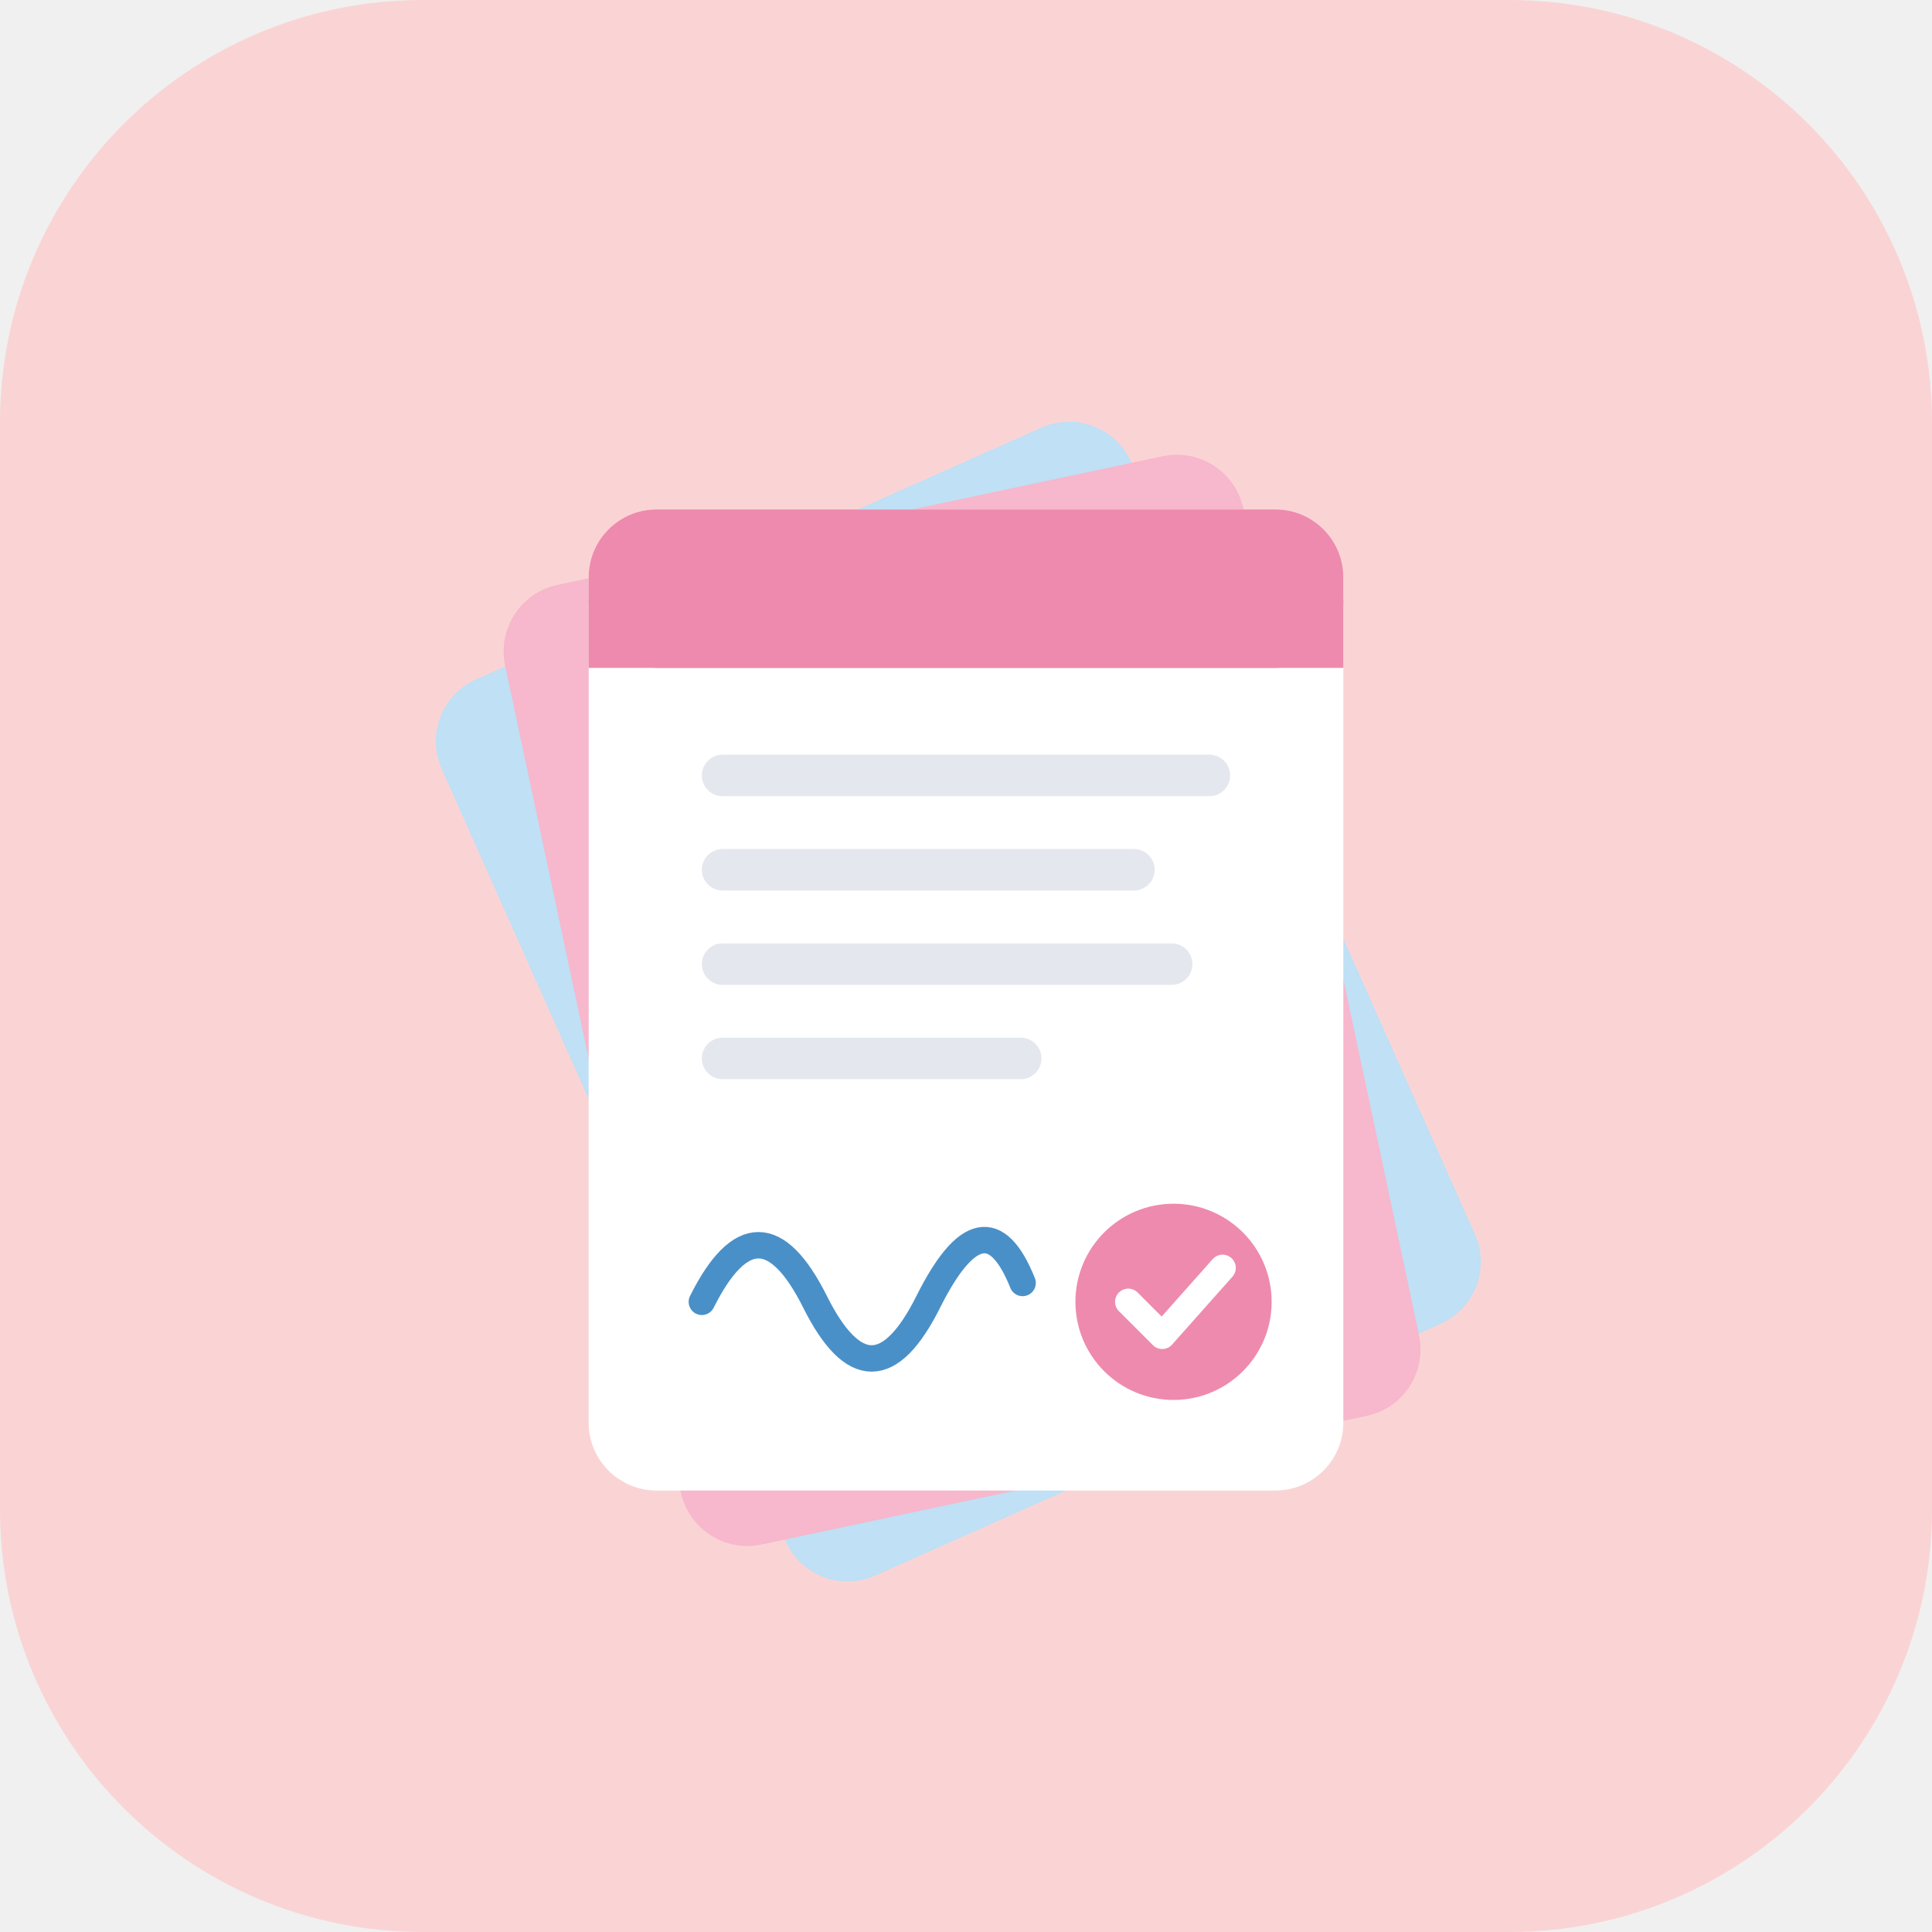
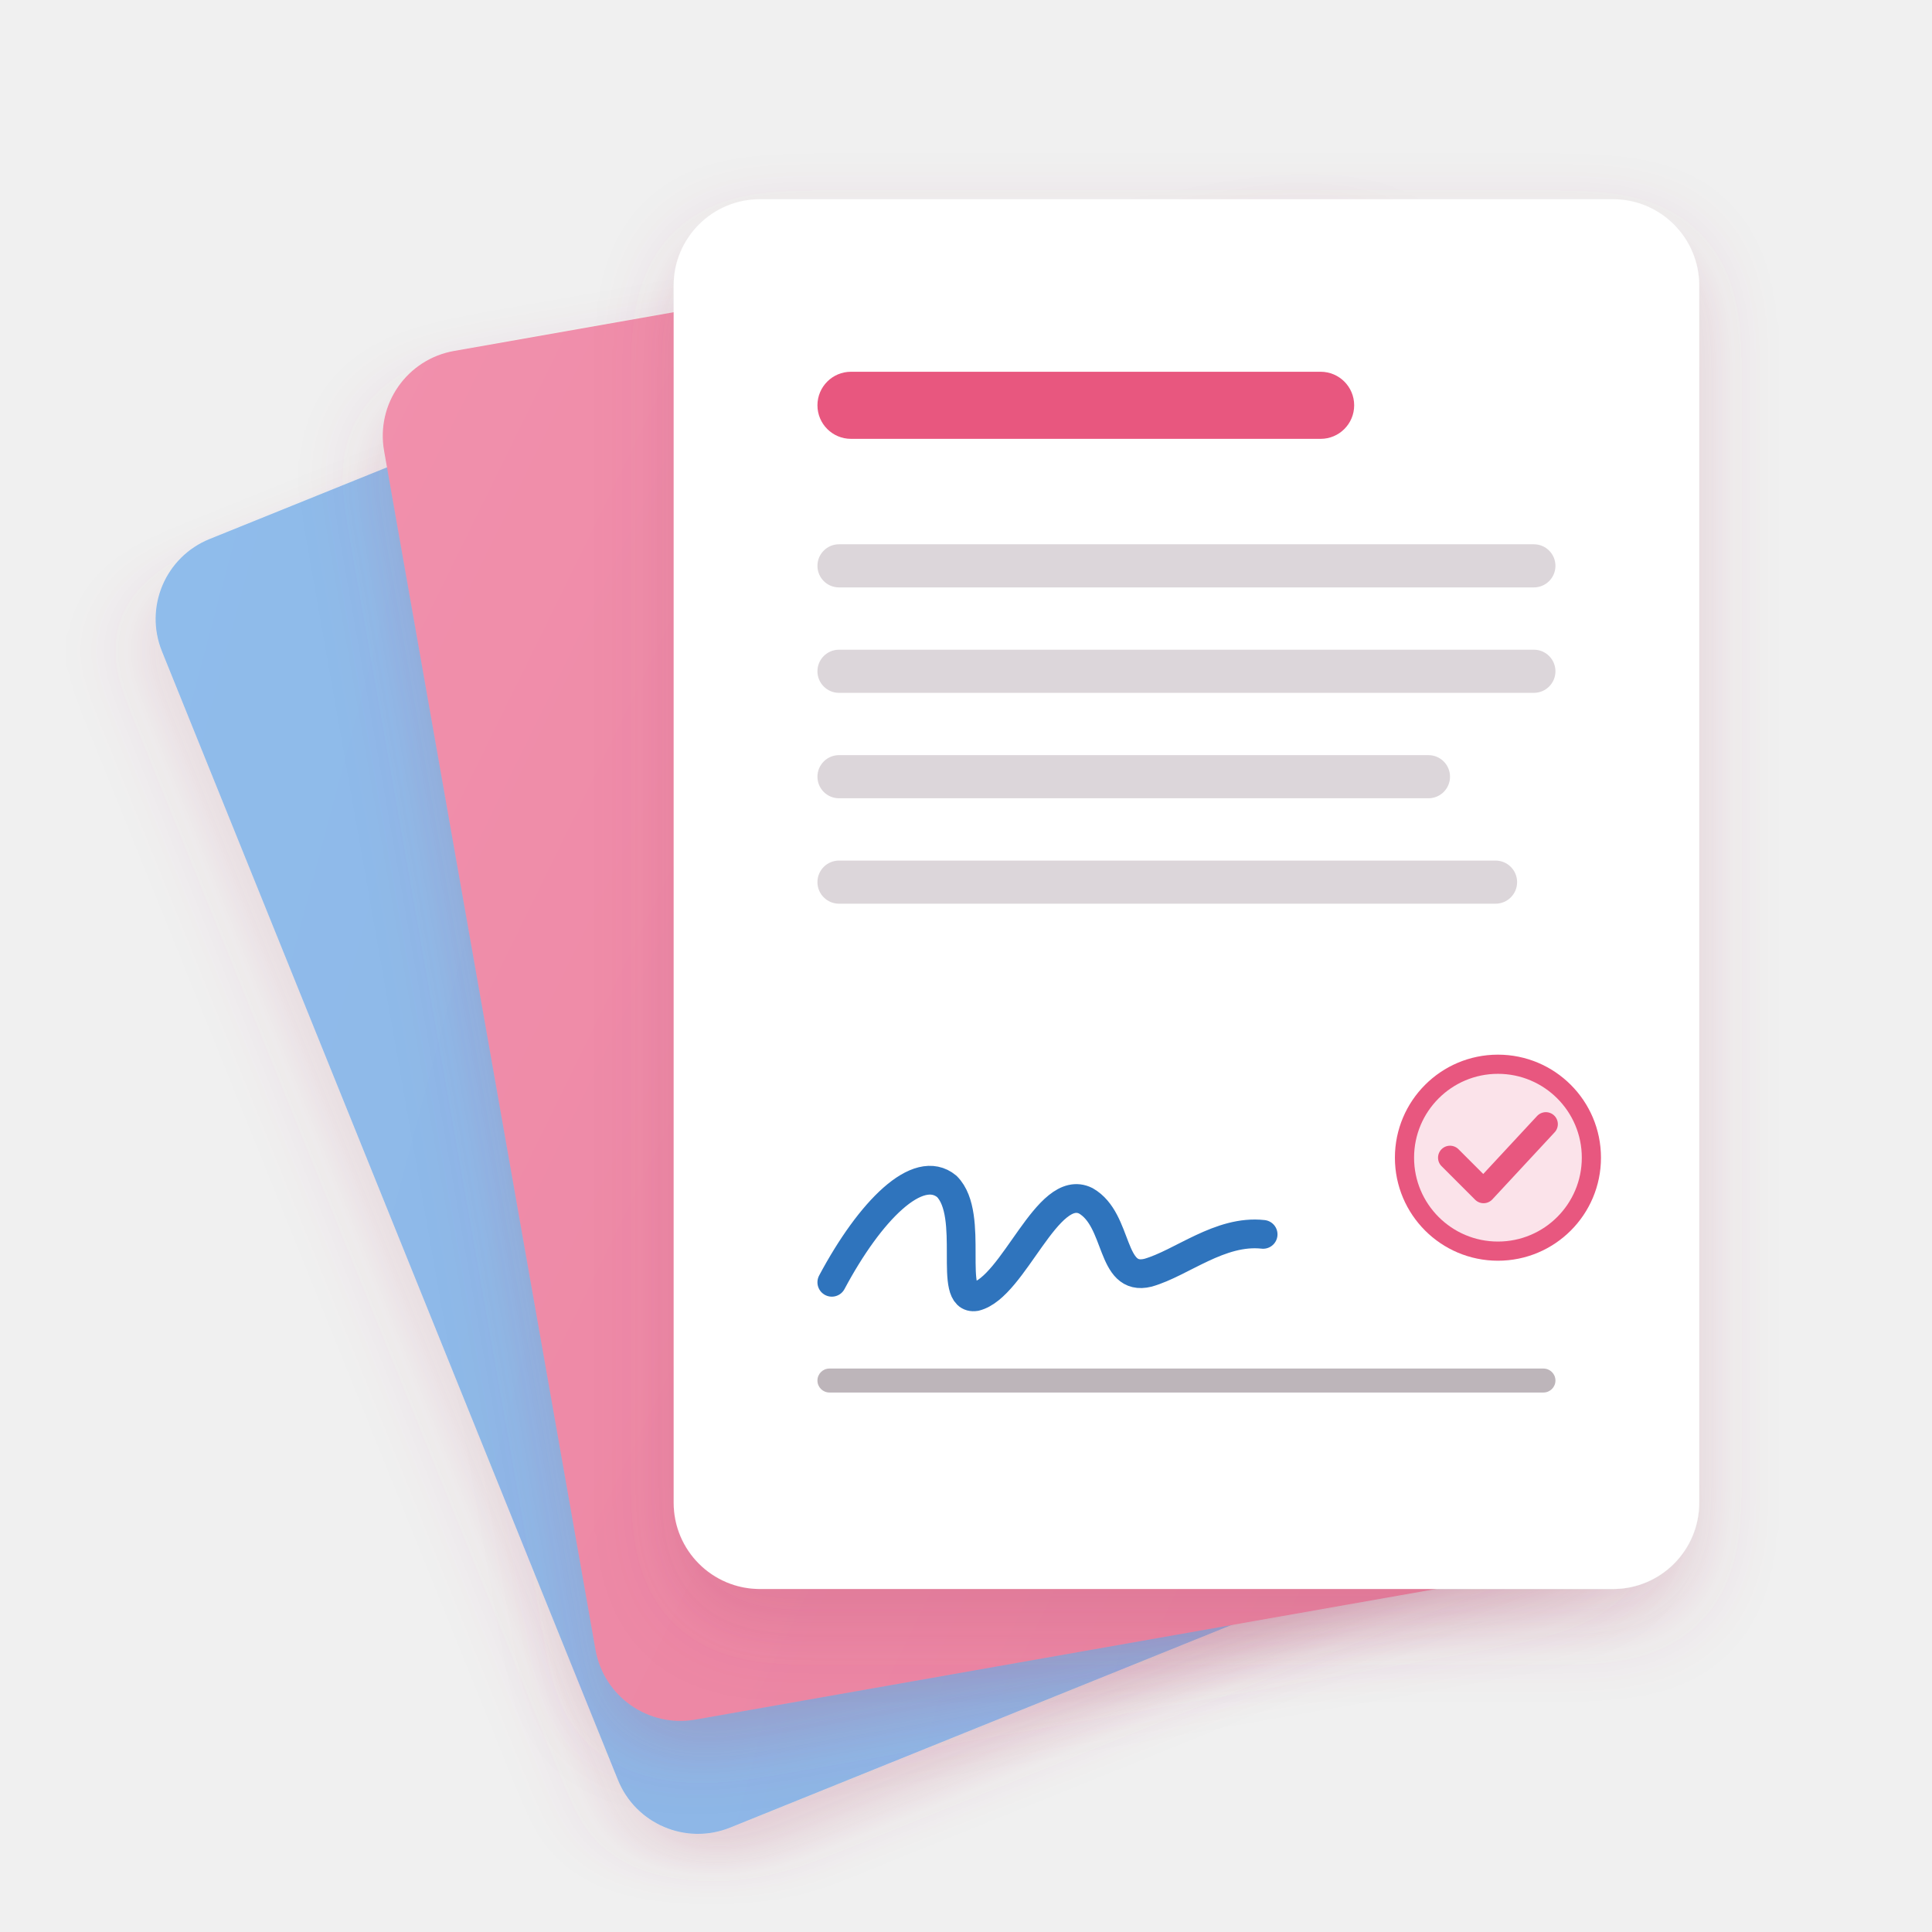
<svg xmlns="http://www.w3.org/2000/svg" viewBox="0 0 1024 1024">
-   <rect width="1024" height="1024" rx="224" fill="#FAD4D4" />
-   <g transform="translate(512 540)">
-     <rect x="-200" y="-270" width="400" height="520" rx="36" fill="#BFE0F5" transform="rotate(-24)" />
-     <rect x="-200" y="-270" width="400" height="520" rx="36" fill="#F7B7CC" transform="rotate(-12)" />
-     <g>
-       <rect x="-200" y="-270" width="400" height="520" rx="36" fill="#FFFFFF" />
-       <rect x="-200" y="-270" width="400" height="84" rx="36" fill="#EE8AAE" />
-       <rect x="-200" y="-222" width="400" height="36" fill="#EE8AAE" />
-       <rect x="-140" y="-140" width="280" height="22" rx="11" fill="#E4E7EE" />
-       <rect x="-140" y="-90" width="240" height="22" rx="11" fill="#E4E7EE" />
-       <rect x="-140" y="-40" width="260" height="22" rx="11" fill="#E4E7EE" />
-       <rect x="-140" y="10" width="180" height="22" rx="11" fill="#E4E7EE" />
-       <path d="M-140 150 q30 -60 60 0 t60 0 t50 -10" stroke="#4A90C8" stroke-width="14" fill="none" stroke-linecap="round" />
-       <circle cx="110" cy="150" r="52" fill="#EE8AAE" />
-       <path d="M86 150 l18 18 l32 -36" stroke="#fff" stroke-width="14" fill="none" stroke-linecap="round" stroke-linejoin="round" />
-     </g>
+   <defs>
+     <filter id="sh" x="-20%" y="-20%" width="140%" height="140%">
+       <feDropShadow dx="0" dy="14" stdDeviation="16" flood-color="#B4506E" flood-opacity="0.22" />
+     </filter>
+     <linearGradient id="blue" x1="0" y1="0" x2="1" y2="1">
+       <stop offset="0" stop-color="#8FBCEB" />
+       <stop offset="1" stop-color="#8DB2E3" />
+     </linearGradient>
+     <linearGradient id="pink" x1="0" y1="0" x2="1" y2="1">
+       <stop offset="0" stop-color="#F190AC" />
+       <stop offset="1" stop-color="#E9819F" />
+     </linearGradient>
+   </defs>
+   <g transform="translate(512 512) scale(1.27) translate(-470 -528)">
+     <rect x="214" y="262" width="428" height="580" rx="36" fill="url(#blue)" filter="url(#sh)" transform="rotate(-22 428 552)" />
+     <rect x="268" y="236" width="428" height="580" rx="36" fill="url(#pink)" filter="url(#sh)" transform="rotate(-10 482 526)" />
+     <rect x="348" y="208" width="428" height="580" rx="36" fill="#FFFFFF" filter="url(#sh)" />
+     <rect x="408" y="280" width="224" height="28" rx="14" fill="#E8577F" />
+     <rect x="408" y="352" width="308" height="18" rx="9" fill="#DCD6DA" />
+     <rect x="408" y="396" width="308" height="18" rx="9" fill="#DCD6DA" />
+     <rect x="408" y="440" width="264" height="18" rx="9" fill="#DCD6DA" />
+     <rect x="408" y="484" width="292" height="18" rx="9" fill="#DCD6DA" />
+     <path d="M414 660 C430 630 450 610 462 620 C474 632 462 668 474 666 C490 662 504 618 520 626 C534 634 530 660 546 656 C560 652 576 638 594 640" fill="none" stroke="#2F74BD" stroke-width="12" stroke-linecap="round" stroke-linejoin="round" />
+     <circle cx="692" cy="608" r="39" fill="#FBE3EA" stroke="#E8577F" stroke-width="8" />
+     <path d="M672 608 l14 14 l26 -28" fill="none" stroke="#E8577F" stroke-width="10" stroke-linecap="round" stroke-linejoin="round" />
+     <rect x="408" y="696" width="308" height="10" rx="5" fill="#BDB5BA" />
  </g>
</svg>
